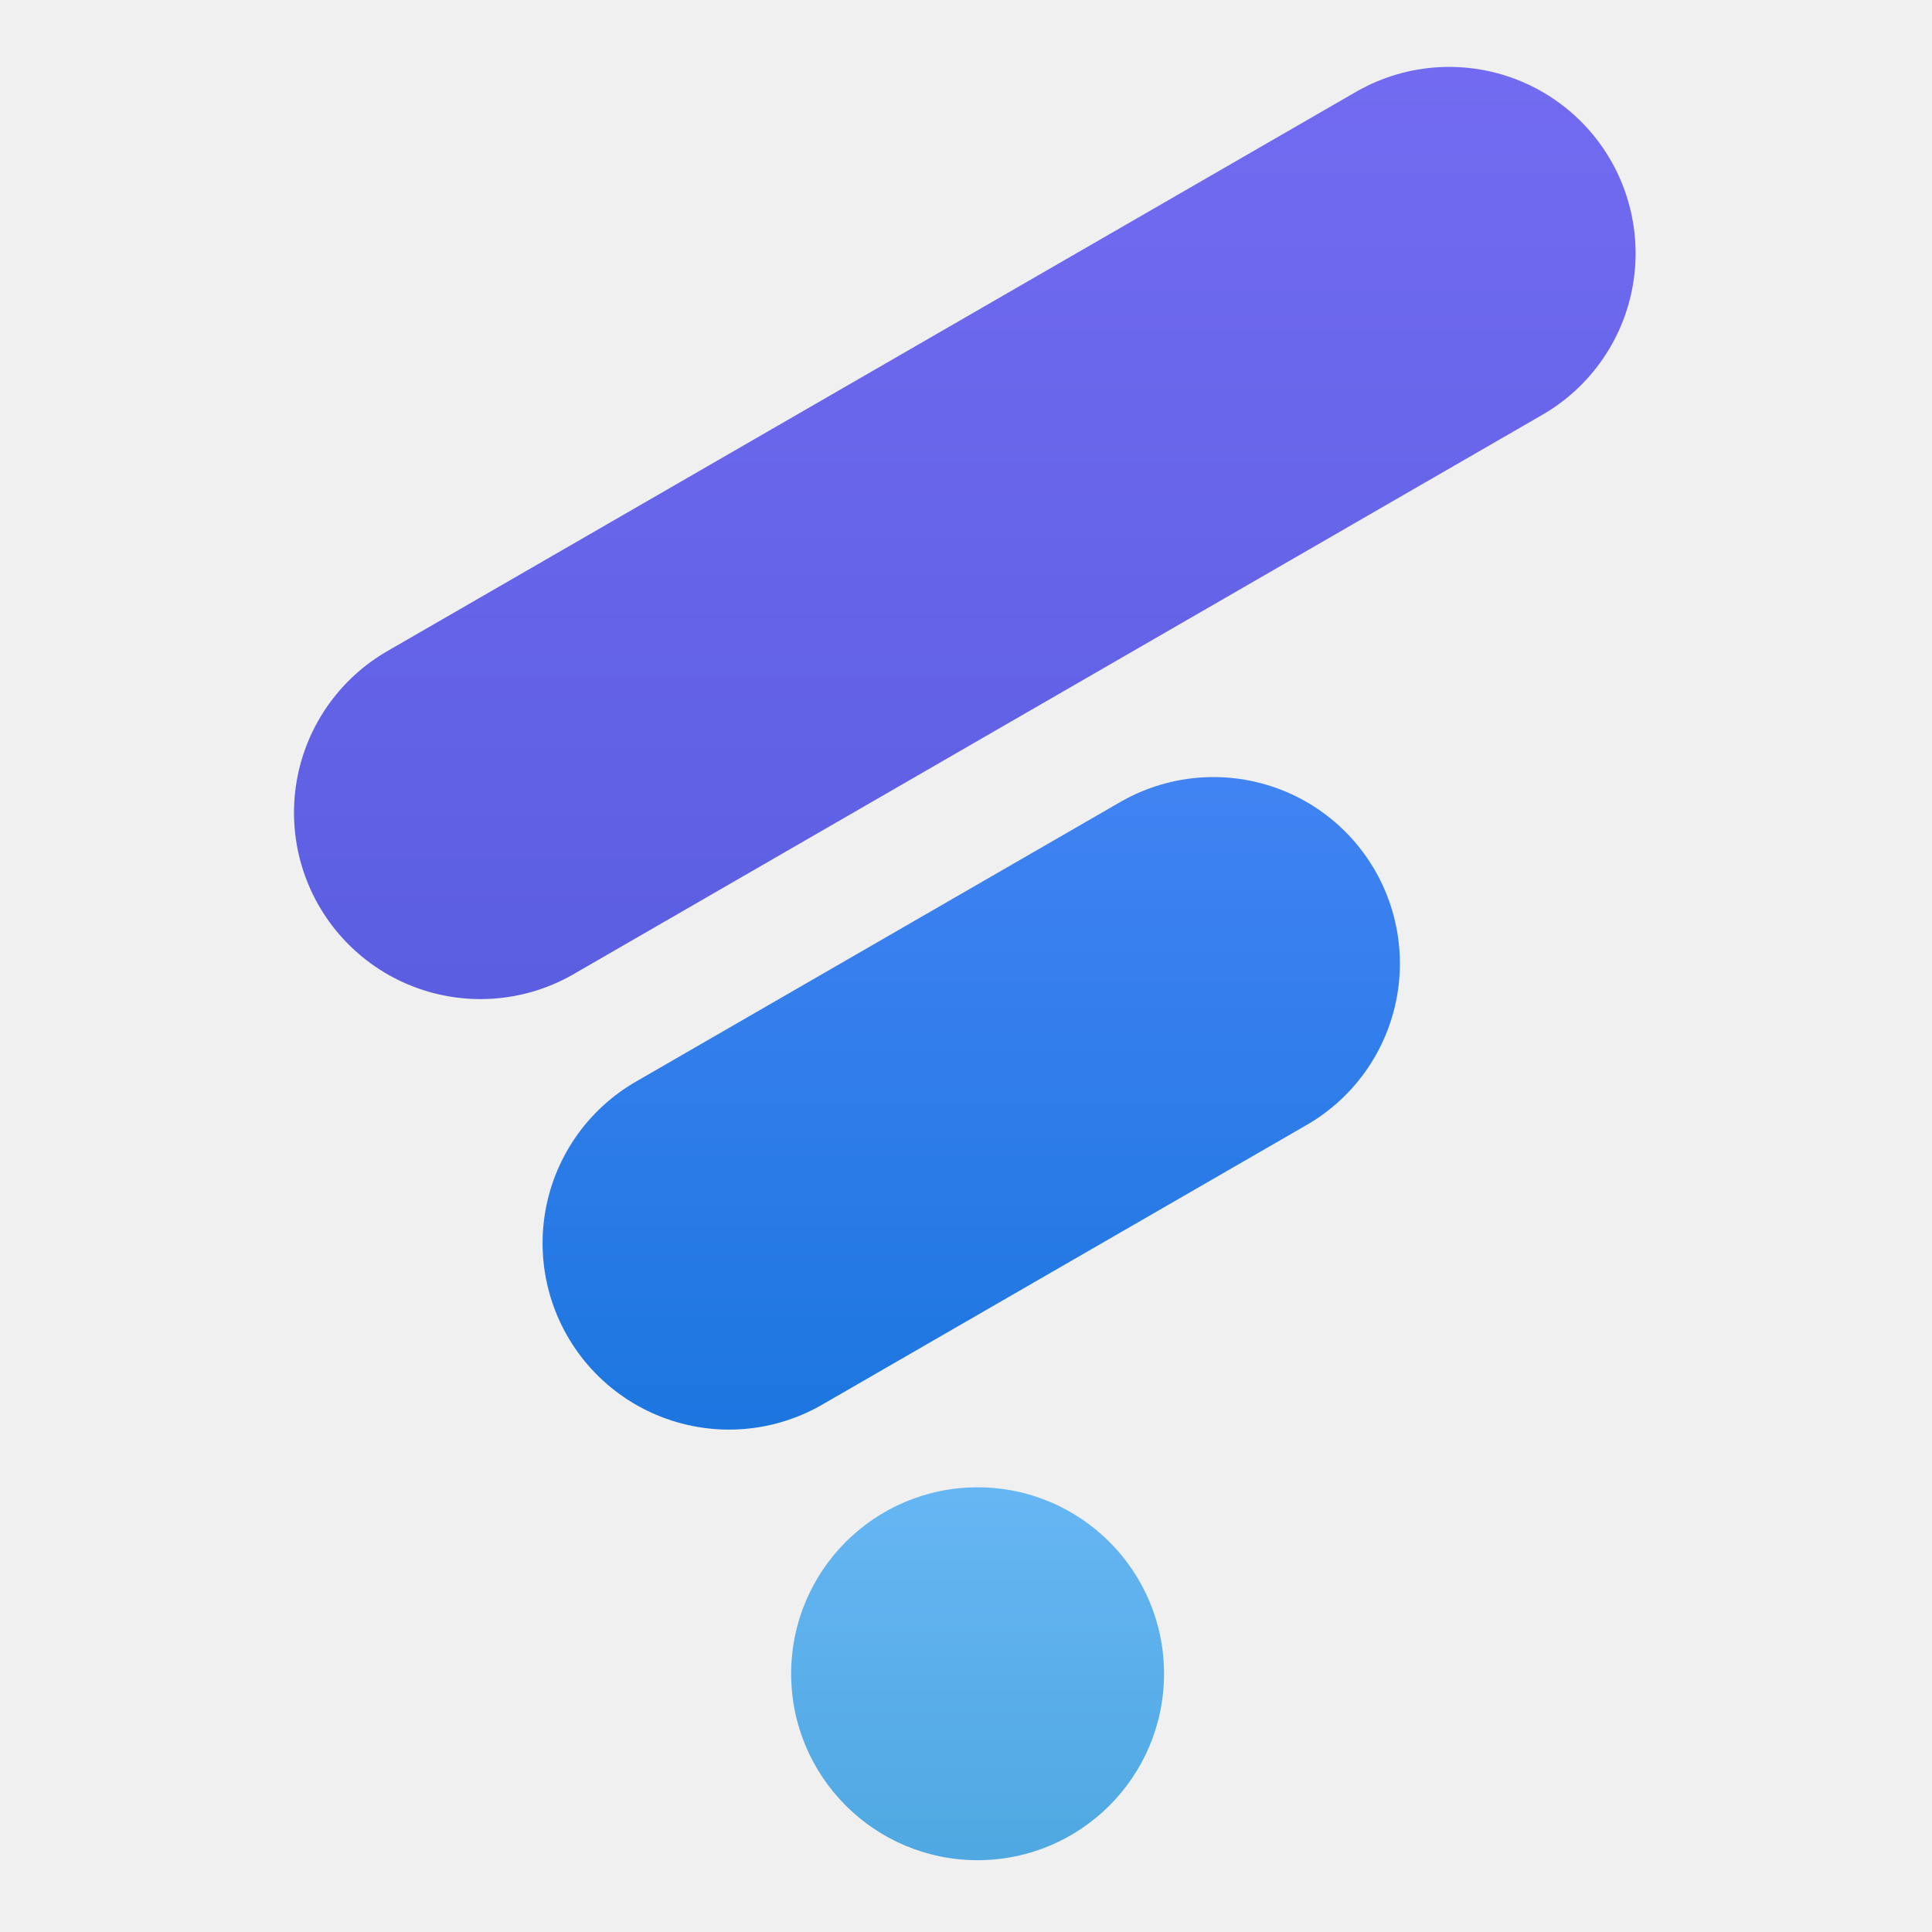
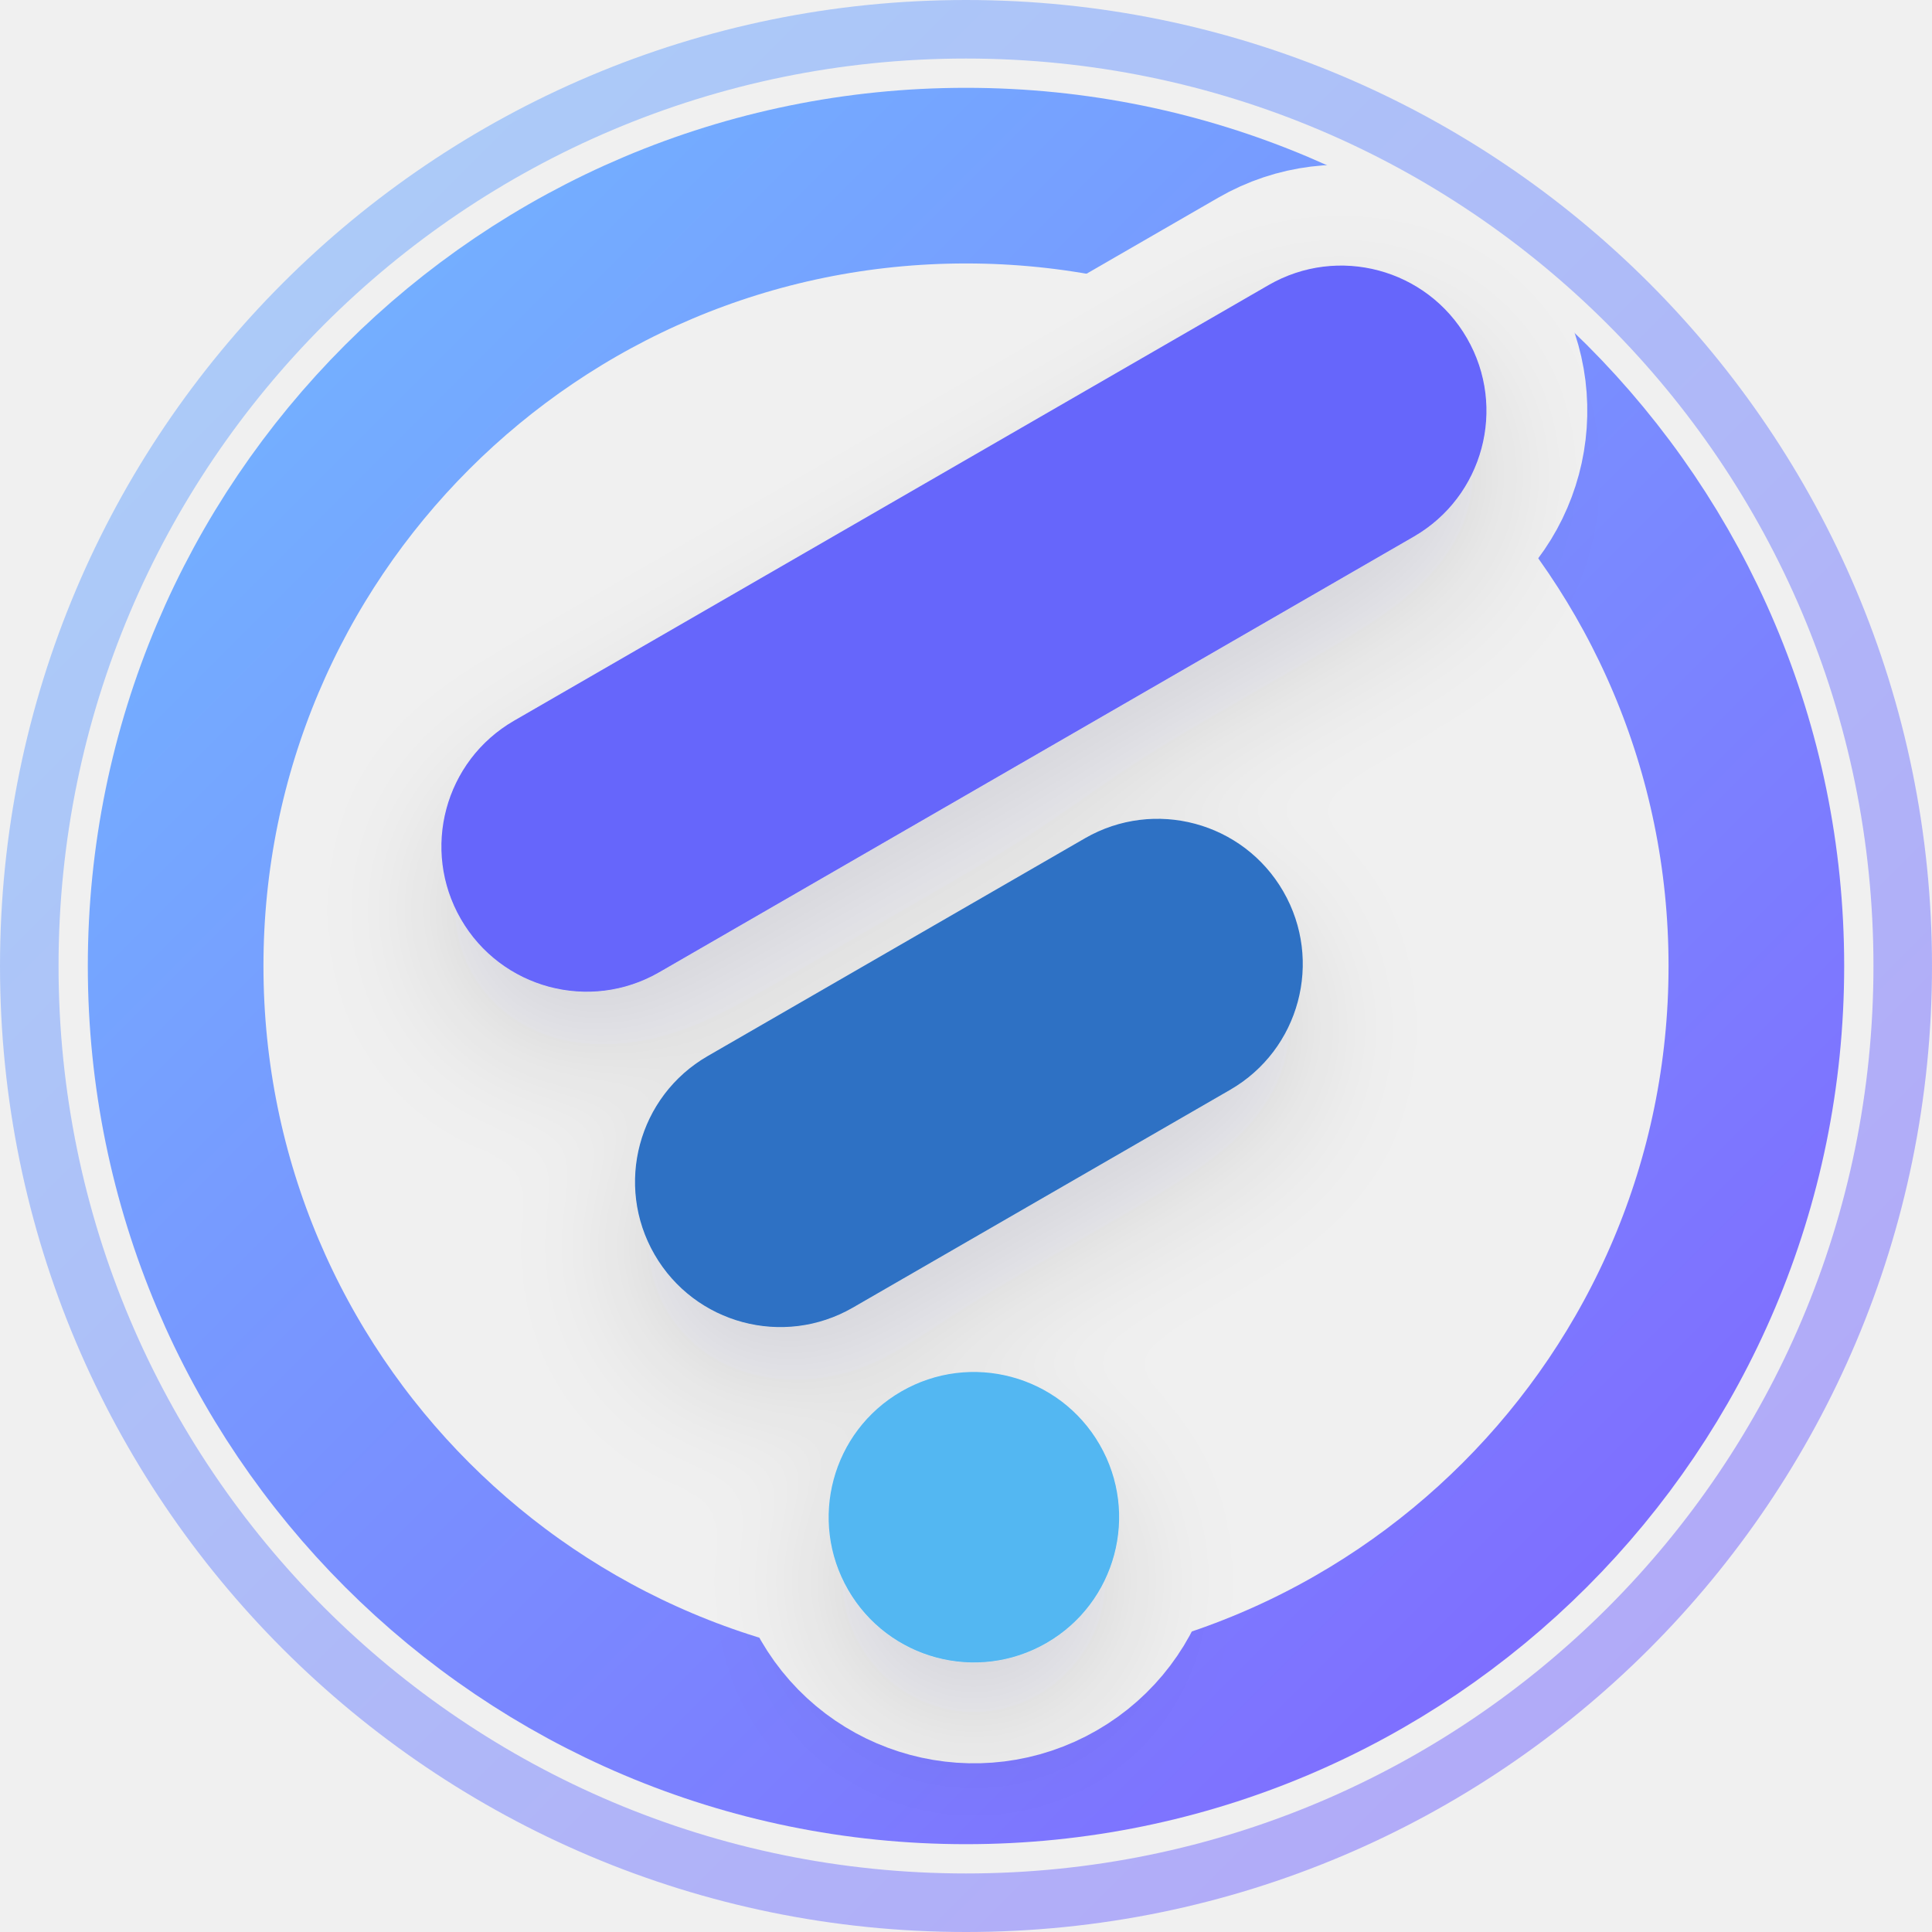
- <svg xmlns="http://www.w3.org/2000/svg" width="240" height="240" viewBox="0 0 240 240">
+ <svg xmlns="http://www.w3.org/2000/svg" width="108" height="108" viewBox="54 54 132 132">
  <defs>
-     <linearGradient id="top" x1="0" y1="8.31" x2="0" y2="124.11" gradientUnits="userSpaceOnUse">
-       <stop offset="0" stop-color="#726BF1" />
-       <stop offset="1" stop-color="#5B5EE1" />
-     </linearGradient>
-     <linearGradient id="mid" x1="0" y1="96.53" x2="0" y2="177.59" gradientUnits="userSpaceOnUse">
-       <stop offset="0" stop-color="#4183F2" />
-       <stop offset="1" stop-color="#1C76E0" />
-     </linearGradient>
-     <linearGradient id="dot" x1="0" y1="184.76" x2="0" y2="231.08" gradientUnits="userSpaceOnUse">
-       <stop offset="0" stop-color="#66B6F4" />
-       <stop offset="1" stop-color="#4FA8E1" />
+     <filter id="glow-shadow" x="-50%" y="-50%" width="200%" height="200%">
+       <feDropShadow dx="0" dy="5" stdDeviation="5" flood-color="#0F172A" flood-opacity="0.12" />
+     </filter>
+     <path id="shape-top" d="M60.65,89.6L154.18,35.6A18,18 107.59,0 1,178.77 42.19L178.77,42.19A18,18 107.59,0 1,172.18 66.78L78.65,120.78A18,18 106.67,0 1,54.06 114.19L54.06,114.19A18,18 106.67,0 1,60.65 89.6z" />
+     <path id="shape-mid" d="M84.65,131.17L131.42,104.17A18,18 107.83,0 1,156 110.76L156,110.76A18,18 107.83,0 1,149.42 135.35L102.65,162.35A18,18 106.67,0 1,78.06 155.76L78.06,155.76A18,18 106.67,0 1,84.65 131.17z" />
+     <path id="shape-bot" d="M108.65,172.74L108.65,172.74A18,18 116.03,0 1,133.24 179.33L133.24,179.33A18,18 116.03,0 1,126.65 203.92L126.65,203.92A18,18 116.03,0 1,102.06 197.33L102.06,197.33A18,18 116.03,0 1,108.65 172.74z" />
+     <mask id="cutout-mask">
+       <rect x="0" y="0" width="240" height="240" fill="white" />
+       <g transform="translate(15.77, 15.77) scale(0.86856, 0.86856)">
+         <g transform="translate(45.96154, 43.84615) scale(0.6346154, 0.6346154)">
+           <use href="#shape-top" fill="black" stroke="black" stroke-width="25" />
+           <use href="#shape-mid" fill="black" stroke="black" stroke-width="25" />
+           <use href="#shape-bot" fill="black" stroke="black" stroke-width="25" />
+         </g>
+       </g>
+     </mask>
+     <linearGradient id="ring-grad" x1="0%" y1="0%" x2="100%" y2="100%">
+       <stop offset="0%" stop-color="#72B7FF" />
+       <stop offset="100%" stop-color="#8066FF" />
    </linearGradient>
  </defs>
-   <g stroke-width="46.32" stroke-linecap="round">
-     <line x1="59.68" y1="100.95" x2="180.02" y2="31.47" stroke="url(#top)" />
-     <line x1="90.56" y1="154.43" x2="150.74" y2="119.69" stroke="url(#mid)" />
+   <circle cx="120" cy="120" r="64" fill="none" stroke="url(#ring-grad)" stroke-width="4" opacity="0.55" />
+   <circle cx="120" cy="120" r="54" fill="none" stroke="url(#ring-grad)" stroke-width="12" mask="url(#cutout-mask)" opacity="1" />
+   <g transform="translate(15.77, 15.77) scale(0.86856, 0.86856)" filter="url(#glow-shadow)">
+     <g transform="translate(45.96154, 43.84615) scale(0.6346154, 0.6346154)">
+       <use href="#shape-top" fill="#6666FB" />
+       <use href="#shape-mid" fill="#2F71C4" />
+       <use href="#shape-bot" fill="#53B7F2" />
+     </g>
  </g>
-   <circle cx="121.44" cy="207.92" r="23.16" fill="url(#dot)" />
</svg>
